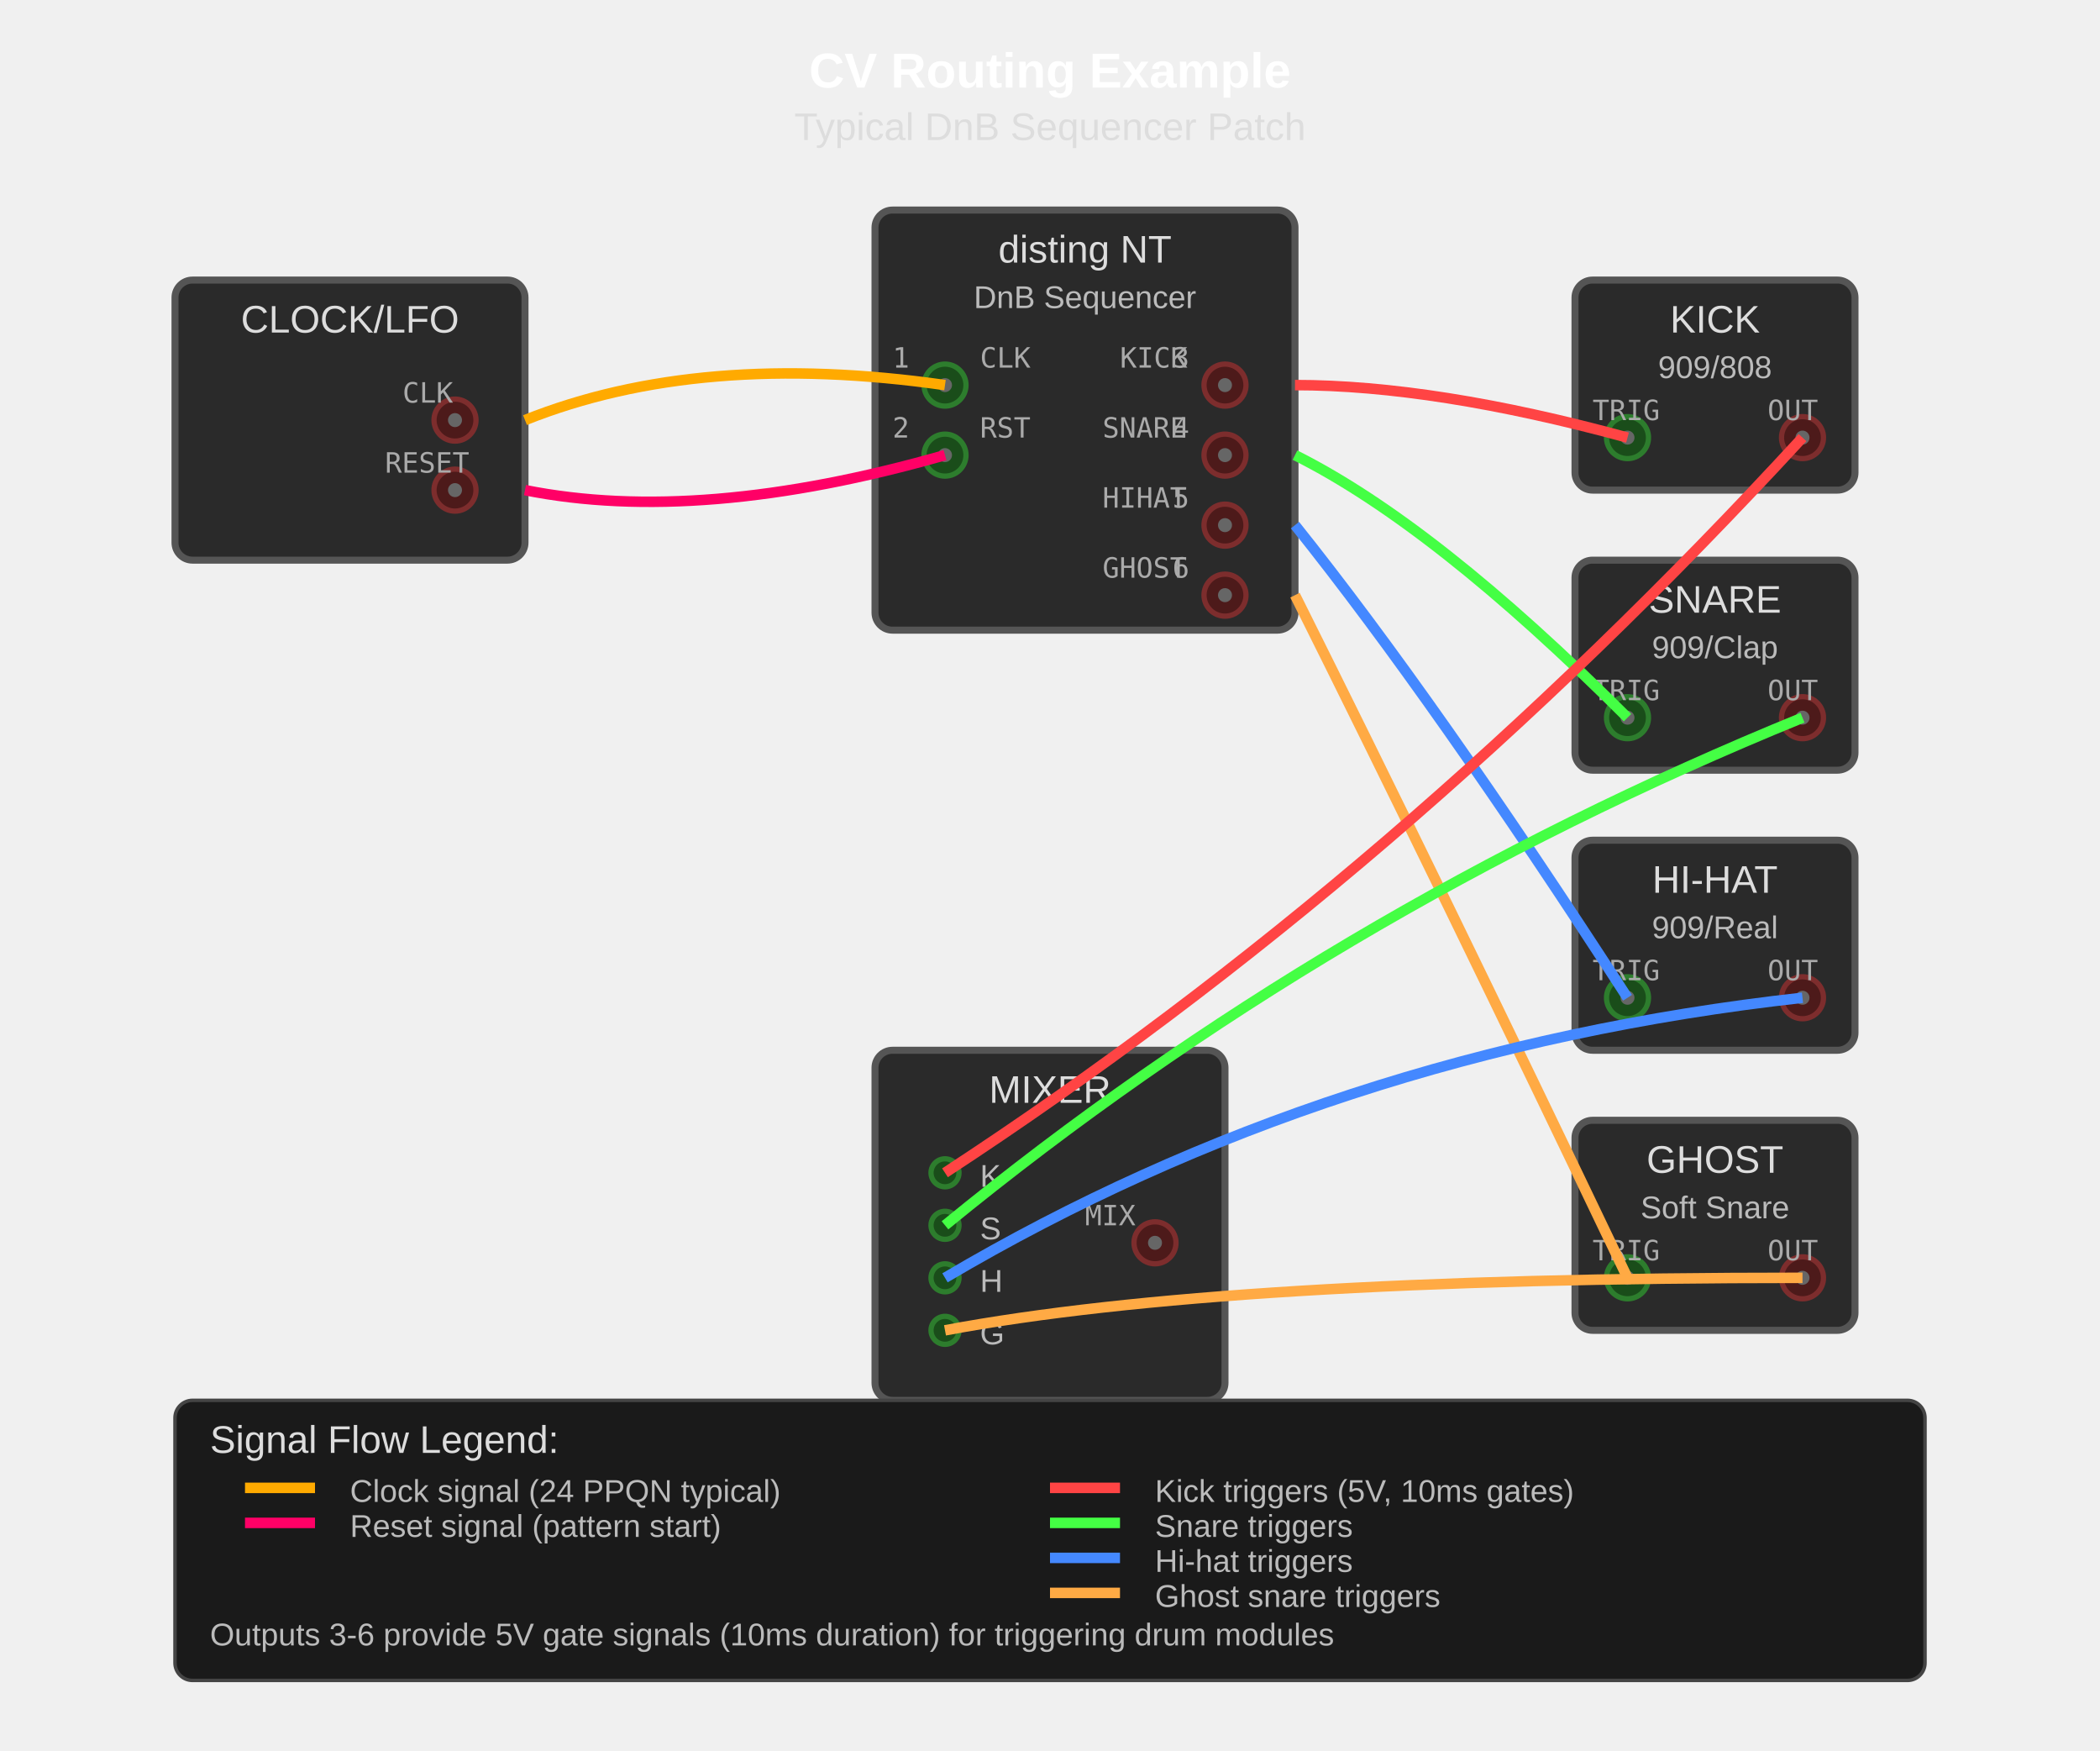
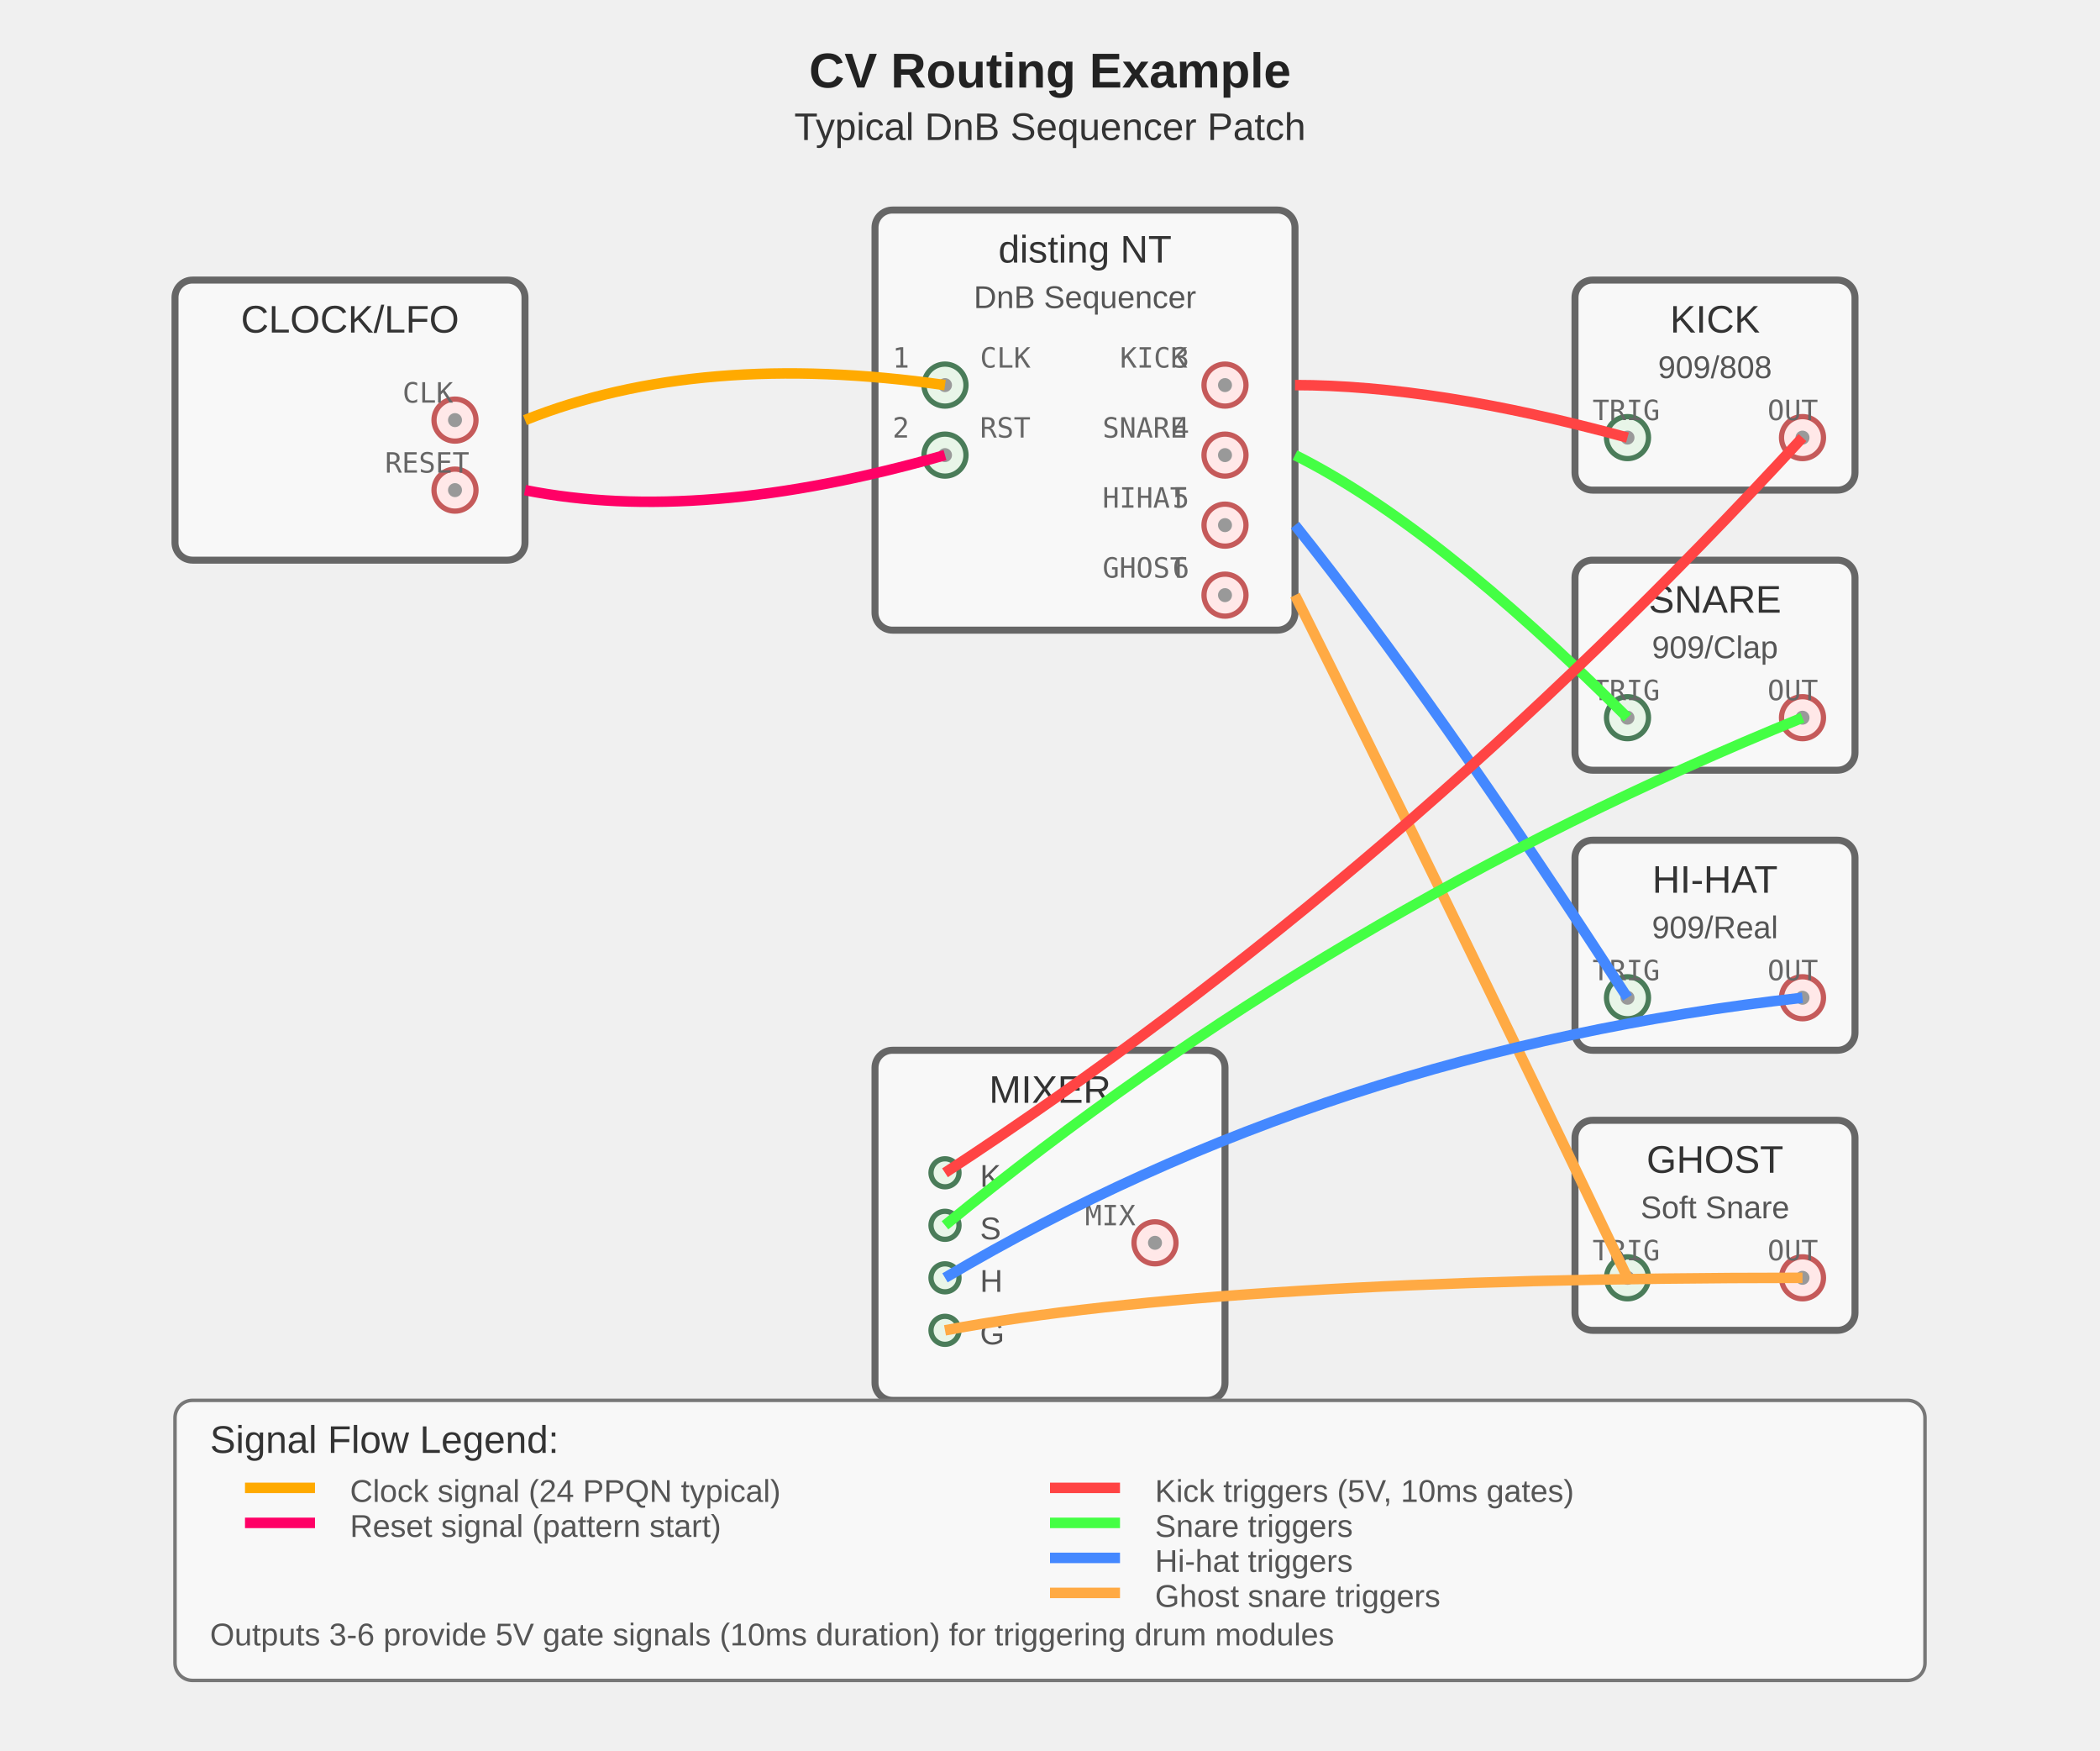
<svg xmlns="http://www.w3.org/2000/svg" width="600" height="500">
  <defs>
    <style>
-       .module-bg { fill: #2a2a2a; stroke: #555; stroke-width: 2; }
-       .jack { fill: #333; stroke: #777; stroke-width: 1.5; }
-       .jack-tip { fill: #666; }
-       .jack-input { fill: #1a4d1a; stroke: #2d7d2d; }
-       .jack-output { fill: #4d1a1a; stroke: #7d2d2d; }
+       .module-bg { fill: #f8f8f8; stroke: #666; stroke-width: 2; }
+       .jack { fill: #ccc; stroke: #888; stroke-width: 1.5; }
+       .jack-tip { fill: #999; }
+       .jack-input { fill: #e8f5e8; stroke: #4a7c59; }
+       .jack-output { fill: #ffe8e8; stroke: #c55a5a; }
      .cable { stroke-width: 3; fill: none; }
      .cable-clock { stroke: #ffaa00; }
      .cable-reset { stroke: #ff0066; }
      .cable-kick { stroke: #ff4444; }
      .cable-snare { stroke: #44ff44; }
      .cable-hihat { stroke: #4488ff; }
      .cable-ghost { stroke: #ffaa44; }
-       .text-title { fill: #fff; font-family: Arial, sans-serif; font-size: 14px; font-weight: bold; }
-       .text-label { fill: #ddd; font-family: Arial, sans-serif; font-size: 11px; }
-       .text-small { fill: #bbb; font-family: Arial, sans-serif; font-size: 9px; }
-       .text-port { fill: #aaa; font-family: monospace; font-size: 8px; }
-       .legend-bg { fill: #1a1a1a; stroke: #444; stroke-width: 1; }
+       .text-title { fill: #222; font-family: Arial, sans-serif; font-size: 14px; font-weight: bold; }
+       .text-label { fill: #333; font-family: Arial, sans-serif; font-size: 11px; }
+       .text-small { fill: #555; font-family: Arial, sans-serif; font-size: 9px; }
+       .text-port { fill: #666; font-family: monospace; font-size: 8px; }
+       .legend-bg { fill: #f8f8f8; stroke: #777; stroke-width: 1; }
    </style>
  </defs>
  <text x="300" y="25" class="text-title" text-anchor="middle">CV Routing Example</text>
  <text x="300" y="40" class="text-label" text-anchor="middle">Typical DnB Sequencer Patch</text>
  <g transform="translate(50, 80)">
    <rect x="0" y="0" width="100" height="80" class="module-bg" rx="5" />
    <text x="50" y="15" class="text-label" text-anchor="middle">CLOCK/LFO</text>
    <circle cx="80" cy="40" r="6" class="jack jack-output" />
    <circle cx="80" cy="40" r="2" class="jack-tip" />
    <text x="65" y="35" class="text-port">CLK</text>
    <circle cx="80" cy="60" r="6" class="jack jack-output" />
    <circle cx="80" cy="60" r="2" class="jack-tip" />
    <text x="60" y="55" class="text-port">RESET</text>
  </g>
  <g transform="translate(250, 60)">
    <rect x="0" y="0" width="120" height="120" class="module-bg" rx="5" />
    <text x="60" y="15" class="text-label" text-anchor="middle">disting NT</text>
    <text x="60" y="28" class="text-small" text-anchor="middle">DnB Sequencer</text>
    <circle cx="20" cy="50" r="6" class="jack jack-input" />
    <circle cx="20" cy="50" r="2" class="jack-tip" />
    <text x="5" y="45" class="text-port">1</text>
    <text x="30" y="45" class="text-port">CLK</text>
    <circle cx="20" cy="70" r="6" class="jack jack-input" />
    <circle cx="20" cy="70" r="2" class="jack-tip" />
    <text x="5" y="65" class="text-port">2</text>
    <text x="30" y="65" class="text-port">RST</text>
    <circle cx="100" cy="50" r="6" class="jack jack-output" />
    <circle cx="100" cy="50" r="2" class="jack-tip" />
    <text x="85" y="45" class="text-port">3</text>
    <text x="70" y="45" class="text-port">KICK</text>
    <circle cx="100" cy="70" r="6" class="jack jack-output" />
    <circle cx="100" cy="70" r="2" class="jack-tip" />
    <text x="85" y="65" class="text-port">4</text>
    <text x="65" y="65" class="text-port">SNARE</text>
    <circle cx="100" cy="90" r="6" class="jack jack-output" />
    <circle cx="100" cy="90" r="2" class="jack-tip" />
    <text x="85" y="85" class="text-port">5</text>
    <text x="65" y="85" class="text-port">HIHAT</text>
    <circle cx="100" cy="110" r="6" class="jack jack-output" />
    <circle cx="100" cy="110" r="2" class="jack-tip" />
    <text x="85" y="105" class="text-port">6</text>
    <text x="65" y="105" class="text-port">GHOST</text>
  </g>
  <g transform="translate(450, 80)">
    <rect x="0" y="0" width="80" height="60" class="module-bg" rx="5" />
    <text x="40" y="15" class="text-label" text-anchor="middle">KICK</text>
    <text x="40" y="28" class="text-small" text-anchor="middle">909/808</text>
    <circle cx="15" cy="45" r="6" class="jack jack-input" />
    <circle cx="15" cy="45" r="2" class="jack-tip" />
    <text x="5" y="40" class="text-port">TRIG</text>
    <circle cx="65" cy="45" r="6" class="jack jack-output" />
    <circle cx="65" cy="45" r="2" class="jack-tip" />
    <text x="55" y="40" class="text-port">OUT</text>
  </g>
  <g transform="translate(450, 160)">
    <rect x="0" y="0" width="80" height="60" class="module-bg" rx="5" />
    <text x="40" y="15" class="text-label" text-anchor="middle">SNARE</text>
    <text x="40" y="28" class="text-small" text-anchor="middle">909/Clap</text>
    <circle cx="15" cy="45" r="6" class="jack jack-input" />
    <circle cx="15" cy="45" r="2" class="jack-tip" />
    <text x="5" y="40" class="text-port">TRIG</text>
    <circle cx="65" cy="45" r="6" class="jack jack-output" />
    <circle cx="65" cy="45" r="2" class="jack-tip" />
    <text x="55" y="40" class="text-port">OUT</text>
  </g>
  <g transform="translate(450, 240)">
    <rect x="0" y="0" width="80" height="60" class="module-bg" rx="5" />
    <text x="40" y="15" class="text-label" text-anchor="middle">HI-HAT</text>
    <text x="40" y="28" class="text-small" text-anchor="middle">909/Real</text>
    <circle cx="15" cy="45" r="6" class="jack jack-input" />
    <circle cx="15" cy="45" r="2" class="jack-tip" />
    <text x="5" y="40" class="text-port">TRIG</text>
    <circle cx="65" cy="45" r="6" class="jack jack-output" />
    <circle cx="65" cy="45" r="2" class="jack-tip" />
    <text x="55" y="40" class="text-port">OUT</text>
  </g>
  <g transform="translate(450, 320)">
    <rect x="0" y="0" width="80" height="60" class="module-bg" rx="5" />
    <text x="40" y="15" class="text-label" text-anchor="middle">GHOST</text>
    <text x="40" y="28" class="text-small" text-anchor="middle">Soft Snare</text>
    <circle cx="15" cy="45" r="6" class="jack jack-input" />
    <circle cx="15" cy="45" r="2" class="jack-tip" />
    <text x="5" y="40" class="text-port">TRIG</text>
    <circle cx="65" cy="45" r="6" class="jack jack-output" />
    <circle cx="65" cy="45" r="2" class="jack-tip" />
    <text x="55" y="40" class="text-port">OUT</text>
  </g>
  <g transform="translate(250, 300)">
    <rect x="0" y="0" width="100" height="100" class="module-bg" rx="5" />
    <text x="50" y="15" class="text-label" text-anchor="middle">MIXER</text>
    <circle cx="20" cy="35" r="4" class="jack jack-input" />
    <text x="30" y="39" class="text-small">K</text>
    <circle cx="20" cy="50" r="4" class="jack jack-input" />
    <text x="30" y="54" class="text-small">S</text>
    <circle cx="20" cy="65" r="4" class="jack jack-input" />
    <text x="30" y="69" class="text-small">H</text>
    <circle cx="20" cy="80" r="4" class="jack jack-input" />
    <text x="30" y="84" class="text-small">G</text>
    <circle cx="80" cy="55" r="6" class="jack jack-output" />
    <circle cx="80" cy="55" r="2" class="jack-tip" />
    <text x="60" y="50" class="text-port">MIX</text>
  </g>
  <path d="M 150 120 Q 200 100 270 110" class="cable cable-clock" />
  <path d="M 150 140 Q 200 150 270 130" class="cable cable-reset" />
  <path d="M 370 110 Q 410 110 465 125" class="cable cable-kick" />
  <path d="M 370 130 Q 410 150 465 205" class="cable cable-snare" />
  <path d="M 370 150 Q 410 200 465 285" class="cable cable-hihat" />
  <path d="M 370 170 Q 410 250 465 365" class="cable cable-ghost" />
  <path d="M 515 125 Q 400 250 270 335" class="cable cable-kick" />
  <path d="M 515 205 Q 380 260 270 350" class="cable cable-snare" />
  <path d="M 515 285 Q 380 300 270 365" class="cable cable-hihat" />
  <path d="M 515 365 Q 350 365 270 380" class="cable cable-ghost" />
  <g transform="translate(50, 400)">
    <rect x="0" y="0" width="500" height="80" class="legend-bg" rx="5" />
    <text x="10" y="15" class="text-label">Signal Flow Legend:</text>
    <line x1="20" y1="25" x2="40" y2="25" class="cable cable-clock" />
    <text x="50" y="29" class="text-small">Clock signal (24 PPQN typical)</text>
    <line x1="20" y1="35" x2="40" y2="35" class="cable cable-reset" />
    <text x="50" y="39" class="text-small">Reset signal (pattern start)</text>
    <line x1="250" y1="25" x2="270" y2="25" class="cable cable-kick" />
    <text x="280" y="29" class="text-small">Kick triggers (5V, 10ms gates)</text>
    <line x1="250" y1="35" x2="270" y2="35" class="cable cable-snare" />
    <text x="280" y="39" class="text-small">Snare triggers</text>
    <line x1="250" y1="45" x2="270" y2="45" class="cable cable-hihat" />
    <text x="280" y="49" class="text-small">Hi-hat triggers</text>
    <line x1="250" y1="55" x2="270" y2="55" class="cable cable-ghost" />
    <text x="280" y="59" class="text-small">Ghost snare triggers</text>
    <text x="10" y="70" class="text-small">Outputs 3-6 provide 5V gate signals (10ms duration) for triggering drum modules</text>
  </g>
</svg>
